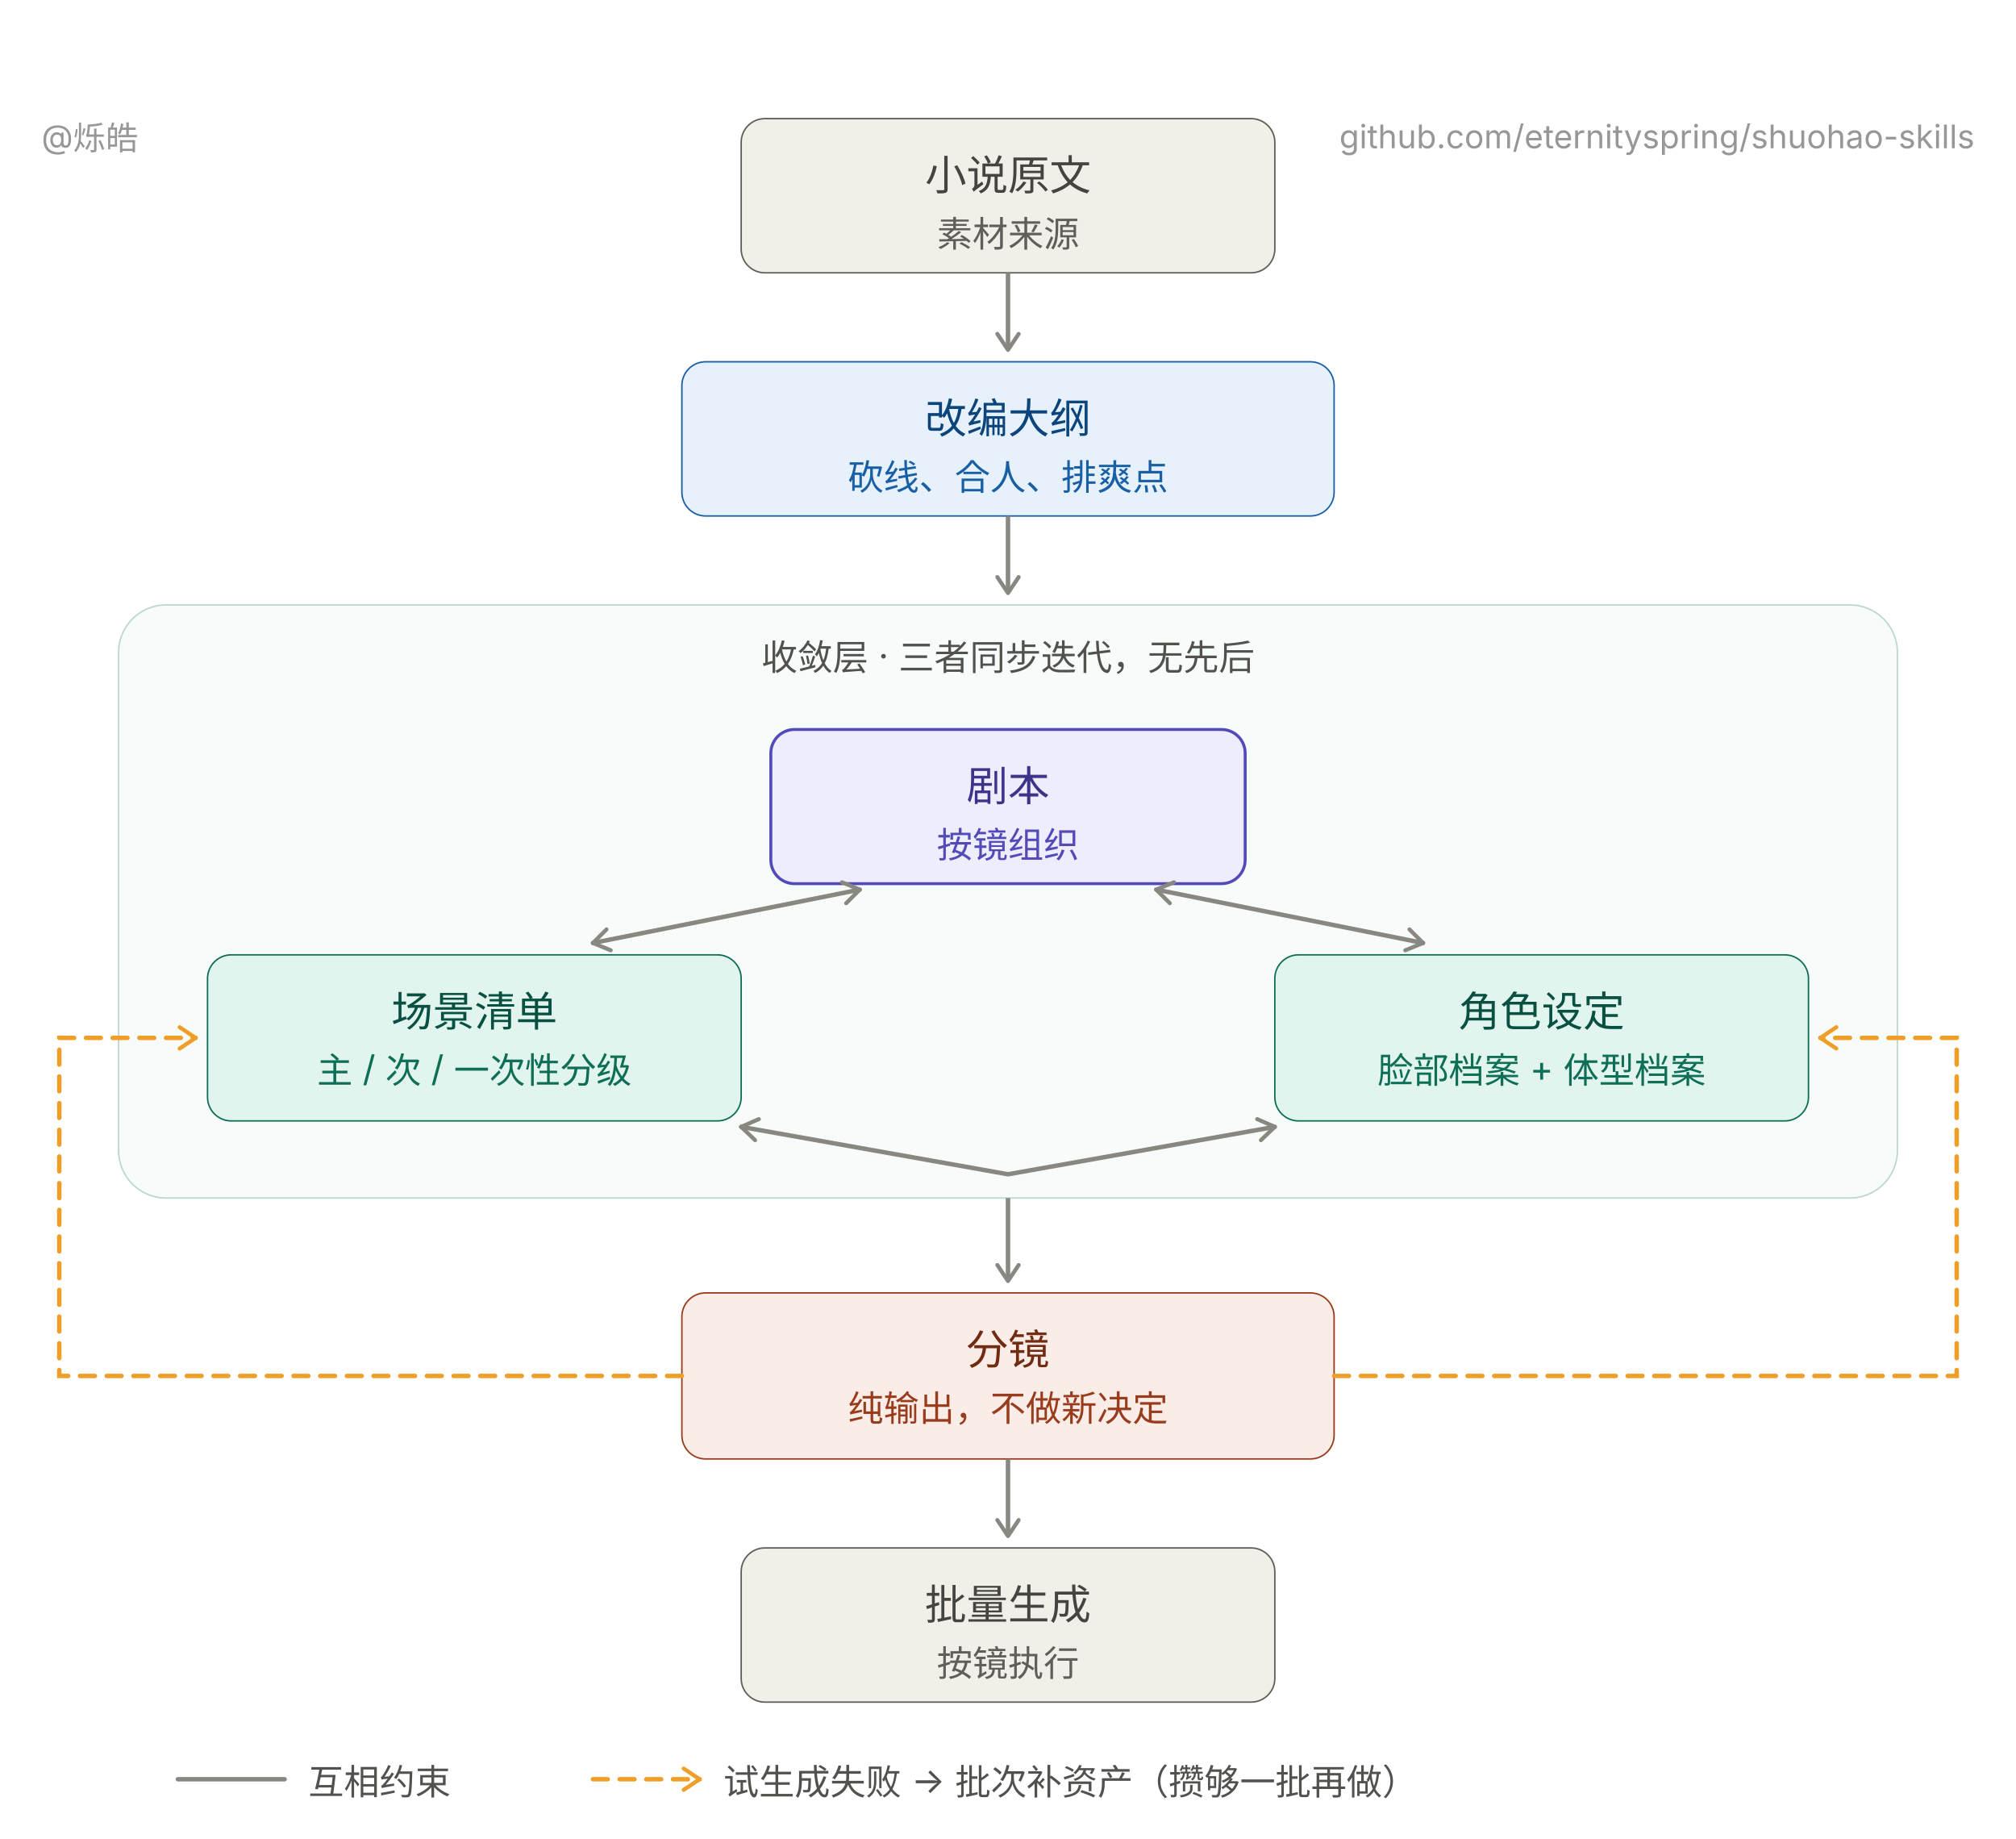
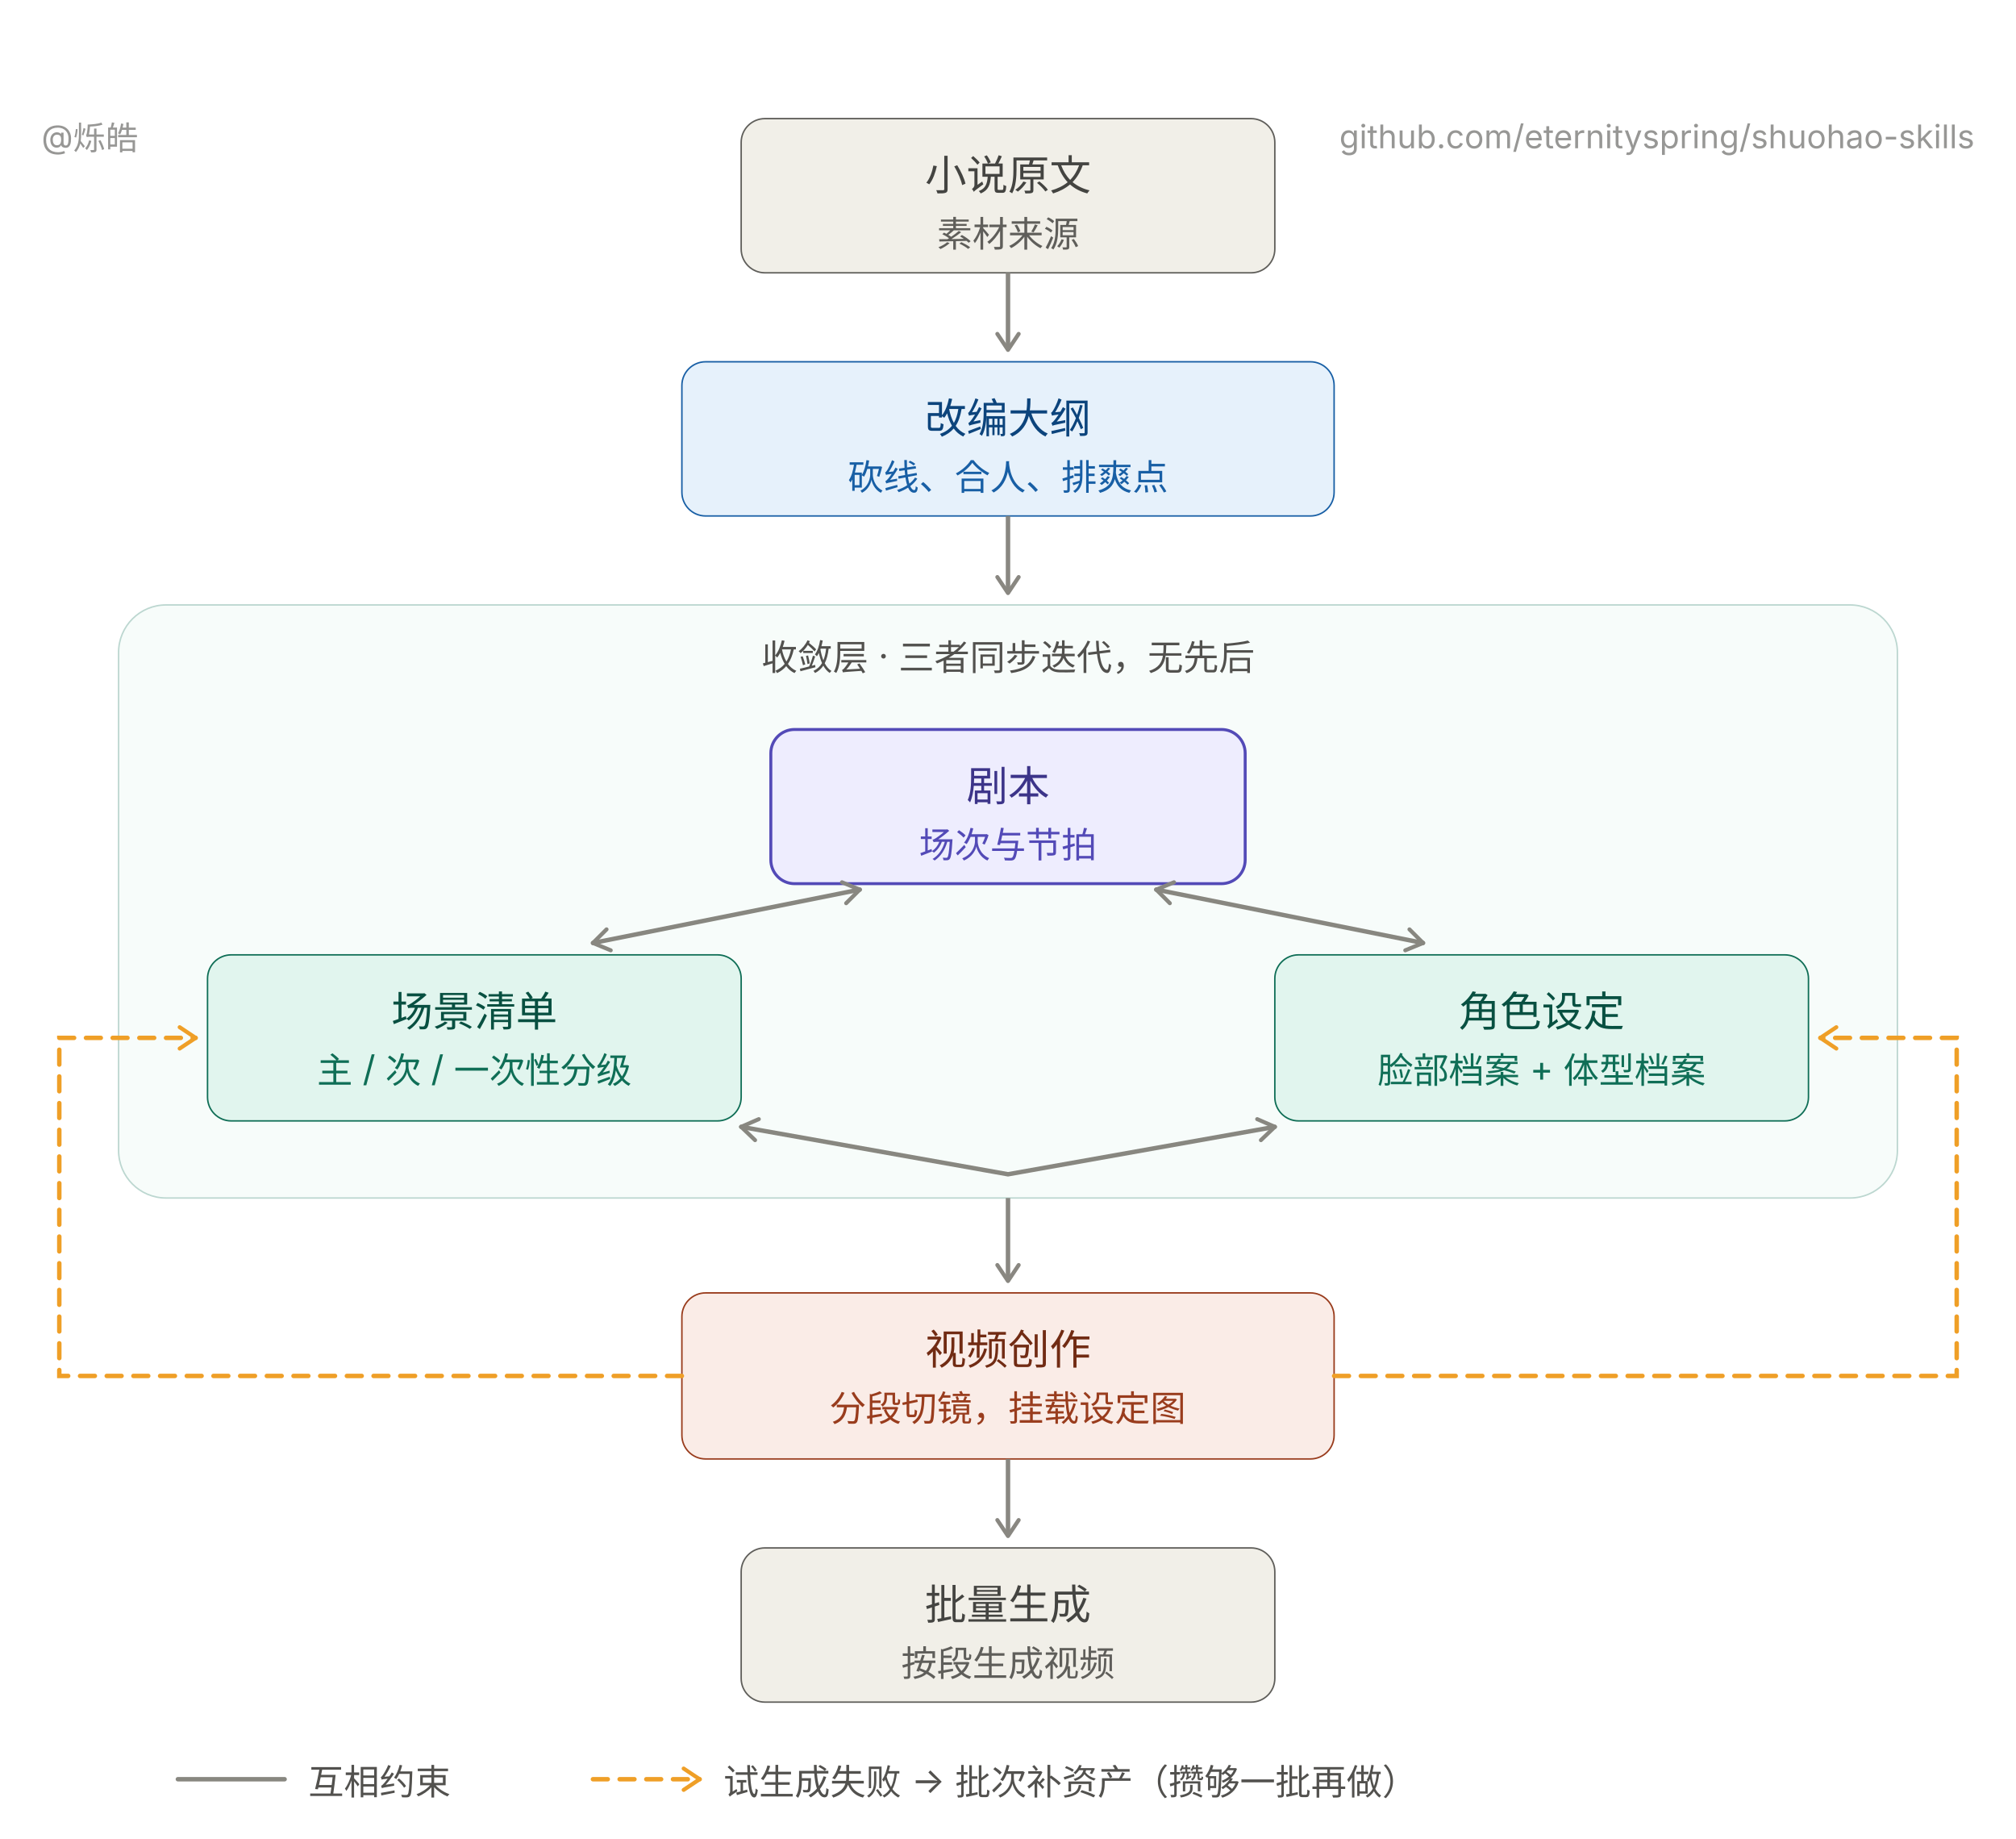
<svg xmlns="http://www.w3.org/2000/svg" width="100%" viewBox="0 0 680 620" role="img" style="">
  <defs>
    <marker id="arrow" viewBox="0 0 10 10" refX="8" refY="5" markerWidth="6" markerHeight="6" orient="auto-start-reverse">
      <path d="M2 1L8 5L2 9" fill="none" stroke="context-stroke" stroke-width="1.5" stroke-linecap="round" stroke-linejoin="round" />
    </marker>
  </defs>
  <g style="fill:rgb(0, 0, 0);stroke:none;color:rgb(11, 11, 11);stroke-width:1px;stroke-linecap:butt;stroke-linejoin:miter;opacity:1;font-family:anthropic-sans, -apple-system, &quot;system-ui&quot;, &quot;Segoe UI&quot;, sans-serif;font-size:16px;font-weight:400;text-anchor:start;dominant-baseline:auto">
    <rect x="250" y="40" width="180" height="52" rx="8" stroke-width="0.5" style="fill:rgb(241, 239, 232);stroke:rgb(95, 94, 90);color:rgb(11, 11, 11);stroke-width:0.5px;stroke-linecap:butt;stroke-linejoin:miter;opacity:1;font-family:anthropic-sans, -apple-system, &quot;system-ui&quot;, &quot;Segoe UI&quot;, sans-serif;font-size:16px;font-weight:400;text-anchor:start;dominant-baseline:auto" />
    <text x="340" y="58" text-anchor="middle" dominant-baseline="central" style="fill:rgb(68, 68, 65);stroke:none;color:rgb(11, 11, 11);stroke-width:1px;stroke-linecap:butt;stroke-linejoin:miter;opacity:1;font-family:anthropic-sans, -apple-system, &quot;system-ui&quot;, &quot;Segoe UI&quot;, sans-serif;font-size:14px;font-weight:500;text-anchor:middle;dominant-baseline:central">小说原文</text>
    <text x="340" y="78" text-anchor="middle" dominant-baseline="central" style="fill:rgb(95, 94, 90);stroke:none;color:rgb(11, 11, 11);stroke-width:1px;stroke-linecap:butt;stroke-linejoin:miter;opacity:1;font-family:anthropic-sans, -apple-system, &quot;system-ui&quot;, &quot;Segoe UI&quot;, sans-serif;font-size:12px;font-weight:400;text-anchor:middle;dominant-baseline:central">素材来源</text>
  </g>
  <line x1="340" y1="92" x2="340" y2="118" marker-end="url(#arrow)" style="fill:none;stroke:rgb(137, 135, 129);color:rgb(11, 11, 11);stroke-width:1.5px;stroke-linecap:butt;stroke-linejoin:miter;opacity:1;font-family:anthropic-sans, -apple-system, &quot;system-ui&quot;, &quot;Segoe UI&quot;, sans-serif;font-size:16px;font-weight:400;text-anchor:start;dominant-baseline:auto" />
  <g style="fill:rgb(0, 0, 0);stroke:none;color:rgb(11, 11, 11);stroke-width:1px;stroke-linecap:butt;stroke-linejoin:miter;opacity:1;font-family:anthropic-sans, -apple-system, &quot;system-ui&quot;, &quot;Segoe UI&quot;, sans-serif;font-size:16px;font-weight:400;text-anchor:start;dominant-baseline:auto">
    <rect x="230" y="122" width="220" height="52" rx="8" stroke-width="0.5" style="fill:rgb(230, 241, 251);stroke:rgb(24, 95, 165);color:rgb(11, 11, 11);stroke-width:0.5px;stroke-linecap:butt;stroke-linejoin:miter;opacity:1;font-family:anthropic-sans, -apple-system, &quot;system-ui&quot;, &quot;Segoe UI&quot;, sans-serif;font-size:16px;font-weight:400;text-anchor:start;dominant-baseline:auto" />
    <text x="340" y="140" text-anchor="middle" dominant-baseline="central" style="fill:rgb(12, 68, 124);stroke:none;color:rgb(11, 11, 11);stroke-width:1px;stroke-linecap:butt;stroke-linejoin:miter;opacity:1;font-family:anthropic-sans, -apple-system, &quot;system-ui&quot;, &quot;Segoe UI&quot;, sans-serif;font-size:14px;font-weight:500;text-anchor:middle;dominant-baseline:central">改编大纲</text>
    <text x="340" y="160" text-anchor="middle" dominant-baseline="central" style="fill:rgb(24, 95, 165);stroke:none;color:rgb(11, 11, 11);stroke-width:1px;stroke-linecap:butt;stroke-linejoin:miter;opacity:1;font-family:anthropic-sans, -apple-system, &quot;system-ui&quot;, &quot;Segoe UI&quot;, sans-serif;font-size:12px;font-weight:400;text-anchor:middle;dominant-baseline:central">砍线、合人、排爽点</text>
  </g>
  <line x1="340" y1="174" x2="340" y2="200" marker-end="url(#arrow)" style="fill:none;stroke:rgb(137, 135, 129);color:rgb(11, 11, 11);stroke-width:1.5px;stroke-linecap:butt;stroke-linejoin:miter;opacity:1;font-family:anthropic-sans, -apple-system, &quot;system-ui&quot;, &quot;Segoe UI&quot;, sans-serif;font-size:16px;font-weight:400;text-anchor:start;dominant-baseline:auto" />
  <rect x="40" y="204" width="600" height="200" rx="16" stroke-width="0.5" opacity="0.28" style="fill:rgb(225, 245, 238);stroke:rgb(15, 110, 86);color:rgb(11, 11, 11);stroke-width:0.5px;stroke-linecap:butt;stroke-linejoin:miter;opacity:0.28;font-family:anthropic-sans, -apple-system, &quot;system-ui&quot;, &quot;Segoe UI&quot;, sans-serif;font-size:16px;font-weight:400;text-anchor:start;dominant-baseline:auto" />
  <text x="340" y="226" text-anchor="middle" style="fill:rgb(82, 81, 78);stroke:none;color:rgb(11, 11, 11);stroke-width:1px;stroke-linecap:butt;stroke-linejoin:miter;opacity:1;font-family:anthropic-sans, -apple-system, &quot;system-ui&quot;, &quot;Segoe UI&quot;, sans-serif;font-size:12px;font-weight:400;text-anchor:middle;dominant-baseline:auto">收敛层 · 三者同步迭代，无先后</text>
  <g style="fill:rgb(0, 0, 0);stroke:none;color:rgb(11, 11, 11);stroke-width:1px;stroke-linecap:butt;stroke-linejoin:miter;opacity:1;font-family:anthropic-sans, -apple-system, &quot;system-ui&quot;, &quot;Segoe UI&quot;, sans-serif;font-size:16px;font-weight:400;text-anchor:start;dominant-baseline:auto">
    <rect x="260" y="246" width="160" height="52" rx="8" stroke-width="1" style="fill:rgb(238, 237, 254);stroke:rgb(83, 74, 183);color:rgb(11, 11, 11);stroke-width:1px;stroke-linecap:butt;stroke-linejoin:miter;opacity:1;font-family:anthropic-sans, -apple-system, &quot;system-ui&quot;, &quot;Segoe UI&quot;, sans-serif;font-size:16px;font-weight:400;text-anchor:start;dominant-baseline:auto" />
    <text x="340" y="264" text-anchor="middle" dominant-baseline="central" style="fill:rgb(60, 52, 137);stroke:none;color:rgb(11, 11, 11);stroke-width:1px;stroke-linecap:butt;stroke-linejoin:miter;opacity:1;font-family:anthropic-sans, -apple-system, &quot;system-ui&quot;, &quot;Segoe UI&quot;, sans-serif;font-size:14px;font-weight:500;text-anchor:middle;dominant-baseline:central">剧本</text>
-     <text x="340" y="284" text-anchor="middle" dominant-baseline="central" style="fill:rgb(83, 74, 183);stroke:none;color:rgb(11, 11, 11);stroke-width:1px;stroke-linecap:butt;stroke-linejoin:miter;opacity:1;font-family:anthropic-sans, -apple-system, &quot;system-ui&quot;, &quot;Segoe UI&quot;, sans-serif;font-size:12px;font-weight:400;text-anchor:middle;dominant-baseline:central">按镜组织</text>
+     <text x="340" y="284" text-anchor="middle" dominant-baseline="central" style="fill:rgb(83, 74, 183);stroke:none;color:rgb(11, 11, 11);stroke-width:1px;stroke-linecap:butt;stroke-linejoin:miter;opacity:1;font-family:anthropic-sans, -apple-system, &quot;system-ui&quot;, &quot;Segoe UI&quot;, sans-serif;font-size:12px;font-weight:400;text-anchor:middle;dominant-baseline:central">场次与节拍</text>
  </g>
  <g style="fill:rgb(0, 0, 0);stroke:none;color:rgb(11, 11, 11);stroke-width:1px;stroke-linecap:butt;stroke-linejoin:miter;opacity:1;font-family:anthropic-sans, -apple-system, &quot;system-ui&quot;, &quot;Segoe UI&quot;, sans-serif;font-size:16px;font-weight:400;text-anchor:start;dominant-baseline:auto">
    <rect x="70" y="322" width="180" height="56" rx="8" stroke-width="0.5" style="fill:rgb(225, 245, 238);stroke:rgb(15, 110, 86);color:rgb(11, 11, 11);stroke-width:0.5px;stroke-linecap:butt;stroke-linejoin:miter;opacity:1;font-family:anthropic-sans, -apple-system, &quot;system-ui&quot;, &quot;Segoe UI&quot;, sans-serif;font-size:16px;font-weight:400;text-anchor:start;dominant-baseline:auto" />
    <text x="160" y="340" text-anchor="middle" dominant-baseline="central" style="fill:rgb(8, 80, 65);stroke:none;color:rgb(11, 11, 11);stroke-width:1px;stroke-linecap:butt;stroke-linejoin:miter;opacity:1;font-family:anthropic-sans, -apple-system, &quot;system-ui&quot;, &quot;Segoe UI&quot;, sans-serif;font-size:14px;font-weight:500;text-anchor:middle;dominant-baseline:central">场景清单</text>
    <text x="160" y="360" text-anchor="middle" dominant-baseline="central" style="fill:rgb(15, 110, 86);stroke:none;color:rgb(11, 11, 11);stroke-width:1px;stroke-linecap:butt;stroke-linejoin:miter;opacity:1;font-family:anthropic-sans, -apple-system, &quot;system-ui&quot;, &quot;Segoe UI&quot;, sans-serif;font-size:12px;font-weight:400;text-anchor:middle;dominant-baseline:central">主 / 次 / 一次性分级</text>
  </g>
  <g style="fill:rgb(0, 0, 0);stroke:none;color:rgb(11, 11, 11);stroke-width:1px;stroke-linecap:butt;stroke-linejoin:miter;opacity:1;font-family:anthropic-sans, -apple-system, &quot;system-ui&quot;, &quot;Segoe UI&quot;, sans-serif;font-size:16px;font-weight:400;text-anchor:start;dominant-baseline:auto">
    <rect x="430" y="322" width="180" height="56" rx="8" stroke-width="0.5" style="fill:rgb(225, 245, 238);stroke:rgb(15, 110, 86);color:rgb(11, 11, 11);stroke-width:0.5px;stroke-linecap:butt;stroke-linejoin:miter;opacity:1;font-family:anthropic-sans, -apple-system, &quot;system-ui&quot;, &quot;Segoe UI&quot;, sans-serif;font-size:16px;font-weight:400;text-anchor:start;dominant-baseline:auto" />
    <text x="520" y="340" text-anchor="middle" dominant-baseline="central" style="fill:rgb(8, 80, 65);stroke:none;color:rgb(11, 11, 11);stroke-width:1px;stroke-linecap:butt;stroke-linejoin:miter;opacity:1;font-family:anthropic-sans, -apple-system, &quot;system-ui&quot;, &quot;Segoe UI&quot;, sans-serif;font-size:14px;font-weight:500;text-anchor:middle;dominant-baseline:central">角色设定</text>
    <text x="520" y="360" text-anchor="middle" dominant-baseline="central" style="fill:rgb(15, 110, 86);stroke:none;color:rgb(11, 11, 11);stroke-width:1px;stroke-linecap:butt;stroke-linejoin:miter;opacity:1;font-family:anthropic-sans, -apple-system, &quot;system-ui&quot;, &quot;Segoe UI&quot;, sans-serif;font-size:12px;font-weight:400;text-anchor:middle;dominant-baseline:central">脸部档案 + 体型档案</text>
  </g>
  <path d="M290 300 L200 318" fill="none" stroke="#888780" stroke-width="1.5" stroke-linecap="round" marker-start="url(#arrow)" marker-end="url(#arrow)" style="fill:none;stroke:rgb(136, 135, 128);color:rgb(11, 11, 11);stroke-width:1.5px;stroke-linecap:round;stroke-linejoin:miter;opacity:1;font-family:anthropic-sans, -apple-system, &quot;system-ui&quot;, &quot;Segoe UI&quot;, sans-serif;font-size:16px;font-weight:400;text-anchor:start;dominant-baseline:auto" />
  <path d="M390 300 L480 318" fill="none" stroke="#888780" stroke-width="1.5" stroke-linecap="round" marker-start="url(#arrow)" marker-end="url(#arrow)" style="fill:none;stroke:rgb(136, 135, 128);color:rgb(11, 11, 11);stroke-width:1.5px;stroke-linecap:round;stroke-linejoin:miter;opacity:1;font-family:anthropic-sans, -apple-system, &quot;system-ui&quot;, &quot;Segoe UI&quot;, sans-serif;font-size:16px;font-weight:400;text-anchor:start;dominant-baseline:auto" />
  <path d="M250 380 L340 396 L430 380" fill="none" stroke="#888780" stroke-width="1.5" stroke-linecap="round" marker-start="url(#arrow)" marker-end="url(#arrow)" style="fill:none;stroke:rgb(136, 135, 128);color:rgb(11, 11, 11);stroke-width:1.5px;stroke-linecap:round;stroke-linejoin:miter;opacity:1;font-family:anthropic-sans, -apple-system, &quot;system-ui&quot;, &quot;Segoe UI&quot;, sans-serif;font-size:16px;font-weight:400;text-anchor:start;dominant-baseline:auto" />
  <line x1="340" y1="404" x2="340" y2="432" marker-end="url(#arrow)" style="fill:none;stroke:rgb(137, 135, 129);color:rgb(11, 11, 11);stroke-width:1.5px;stroke-linecap:butt;stroke-linejoin:miter;opacity:1;font-family:anthropic-sans, -apple-system, &quot;system-ui&quot;, &quot;Segoe UI&quot;, sans-serif;font-size:16px;font-weight:400;text-anchor:start;dominant-baseline:auto" />
  <g style="fill:rgb(0, 0, 0);stroke:none;color:rgb(11, 11, 11);stroke-width:1px;stroke-linecap:butt;stroke-linejoin:miter;opacity:1;font-family:anthropic-sans, -apple-system, &quot;system-ui&quot;, &quot;Segoe UI&quot;, sans-serif;font-size:16px;font-weight:400;text-anchor:start;dominant-baseline:auto">
    <rect x="230" y="436" width="220" height="56" rx="8" stroke-width="0.5" style="fill:rgb(250, 236, 231);stroke:rgb(153, 60, 29);color:rgb(11, 11, 11);stroke-width:0.5px;stroke-linecap:butt;stroke-linejoin:miter;opacity:1;font-family:anthropic-sans, -apple-system, &quot;system-ui&quot;, &quot;Segoe UI&quot;, sans-serif;font-size:16px;font-weight:400;text-anchor:start;dominant-baseline:auto" />
-     <text x="340" y="454" text-anchor="middle" dominant-baseline="central" style="fill:rgb(113, 43, 19);stroke:none;color:rgb(11, 11, 11);stroke-width:1px;stroke-linecap:butt;stroke-linejoin:miter;opacity:1;font-family:anthropic-sans, -apple-system, &quot;system-ui&quot;, &quot;Segoe UI&quot;, sans-serif;font-size:14px;font-weight:500;text-anchor:middle;dominant-baseline:central">分镜</text>
-     <text x="340" y="474" text-anchor="middle" dominant-baseline="central" style="fill:rgb(153, 60, 29);stroke:none;color:rgb(11, 11, 11);stroke-width:1px;stroke-linecap:butt;stroke-linejoin:miter;opacity:1;font-family:anthropic-sans, -apple-system, &quot;system-ui&quot;, &quot;Segoe UI&quot;, sans-serif;font-size:12px;font-weight:400;text-anchor:middle;dominant-baseline:central">纯输出，不做新决定</text>
+     <text x="340" y="454" text-anchor="middle" dominant-baseline="central" style="fill:rgb(113, 43, 19);stroke:none;color:rgb(11, 11, 11);stroke-width:1px;stroke-linecap:butt;stroke-linejoin:miter;opacity:1;font-family:anthropic-sans, -apple-system, &quot;system-ui&quot;, &quot;Segoe UI&quot;, sans-serif;font-size:14px;font-weight:500;text-anchor:middle;dominant-baseline:central">视频创作</text>
+     <text x="340" y="474" text-anchor="middle" dominant-baseline="central" style="fill:rgb(153, 60, 29);stroke:none;color:rgb(11, 11, 11);stroke-width:1px;stroke-linecap:butt;stroke-linejoin:miter;opacity:1;font-family:anthropic-sans, -apple-system, &quot;system-ui&quot;, &quot;Segoe UI&quot;, sans-serif;font-size:12px;font-weight:400;text-anchor:middle;dominant-baseline:central">分段切镜，挂载设定图</text>
  </g>
  <line x1="340" y1="492" x2="340" y2="518" marker-end="url(#arrow)" style="fill:none;stroke:rgb(137, 135, 129);color:rgb(11, 11, 11);stroke-width:1.5px;stroke-linecap:butt;stroke-linejoin:miter;opacity:1;font-family:anthropic-sans, -apple-system, &quot;system-ui&quot;, &quot;Segoe UI&quot;, sans-serif;font-size:16px;font-weight:400;text-anchor:start;dominant-baseline:auto" />
  <g style="fill:rgb(0, 0, 0);stroke:none;color:rgb(11, 11, 11);stroke-width:1px;stroke-linecap:butt;stroke-linejoin:miter;opacity:1;font-family:anthropic-sans, -apple-system, &quot;system-ui&quot;, &quot;Segoe UI&quot;, sans-serif;font-size:16px;font-weight:400;text-anchor:start;dominant-baseline:auto">
    <rect x="250" y="522" width="180" height="52" rx="8" stroke-width="0.5" style="fill:rgb(241, 239, 232);stroke:rgb(95, 94, 90);color:rgb(11, 11, 11);stroke-width:0.5px;stroke-linecap:butt;stroke-linejoin:miter;opacity:1;font-family:anthropic-sans, -apple-system, &quot;system-ui&quot;, &quot;Segoe UI&quot;, sans-serif;font-size:16px;font-weight:400;text-anchor:start;dominant-baseline:auto" />
    <text x="340" y="540" text-anchor="middle" dominant-baseline="central" style="fill:rgb(68, 68, 65);stroke:none;color:rgb(11, 11, 11);stroke-width:1px;stroke-linecap:butt;stroke-linejoin:miter;opacity:1;font-family:anthropic-sans, -apple-system, &quot;system-ui&quot;, &quot;Segoe UI&quot;, sans-serif;font-size:14px;font-weight:500;text-anchor:middle;dominant-baseline:central">批量生成</text>
-     <text x="340" y="560" text-anchor="middle" dominant-baseline="central" style="fill:rgb(95, 94, 90);stroke:none;color:rgb(11, 11, 11);stroke-width:1px;stroke-linecap:butt;stroke-linejoin:miter;opacity:1;font-family:anthropic-sans, -apple-system, &quot;system-ui&quot;, &quot;Segoe UI&quot;, sans-serif;font-size:12px;font-weight:400;text-anchor:middle;dominant-baseline:central">按镜执行</text>
+     <text x="340" y="560" text-anchor="middle" dominant-baseline="central" style="fill:rgb(95, 94, 90);stroke:none;color:rgb(11, 11, 11);stroke-width:1px;stroke-linecap:butt;stroke-linejoin:miter;opacity:1;font-family:anthropic-sans, -apple-system, &quot;system-ui&quot;, &quot;Segoe UI&quot;, sans-serif;font-size:12px;font-weight:400;text-anchor:middle;dominant-baseline:central">按段生成视频</text>
  </g>
  <path d="M450 464 L660 464 L660 350 L614 350" fill="none" stroke="#EF9F27" stroke-width="1.5" stroke-dasharray="5 4" stroke-linecap="round" marker-end="url(#arrow)" style="fill:none;stroke:rgb(239, 159, 39);color:rgb(11, 11, 11);stroke-width:1.5px;stroke-dasharray:5px, 4px;stroke-linecap:round;stroke-linejoin:miter;opacity:1;font-family:anthropic-sans, -apple-system, &quot;system-ui&quot;, &quot;Segoe UI&quot;, sans-serif;font-size:16px;font-weight:400;text-anchor:start;dominant-baseline:auto" />
  <path d="M230 464 L20 464 L20 350 L66 350" fill="none" stroke="#EF9F27" stroke-width="1.5" stroke-dasharray="5 4" stroke-linecap="round" marker-end="url(#arrow)" style="fill:none;stroke:rgb(239, 159, 39);color:rgb(11, 11, 11);stroke-width:1.5px;stroke-dasharray:5px, 4px;stroke-linecap:round;stroke-linejoin:miter;opacity:1;font-family:anthropic-sans, -apple-system, &quot;system-ui&quot;, &quot;Segoe UI&quot;, sans-serif;font-size:16px;font-weight:400;text-anchor:start;dominant-baseline:auto" />
  <line x1="60" y1="600" x2="96" y2="600" stroke="#888780" stroke-width="1.5" stroke-linecap="round" style="fill:rgb(0, 0, 0);stroke:rgb(136, 135, 128);color:rgb(11, 11, 11);stroke-width:1.5px;stroke-linecap:round;stroke-linejoin:miter;opacity:1;font-family:anthropic-sans, -apple-system, &quot;system-ui&quot;, &quot;Segoe UI&quot;, sans-serif;font-size:16px;font-weight:400;text-anchor:start;dominant-baseline:auto" />
  <text x="104" y="600" dominant-baseline="central" style="fill:rgb(82, 81, 78);stroke:none;color:rgb(11, 11, 11);stroke-width:1px;stroke-linecap:butt;stroke-linejoin:miter;opacity:1;font-family:anthropic-sans, -apple-system, &quot;system-ui&quot;, &quot;Segoe UI&quot;, sans-serif;font-size:12px;font-weight:400;text-anchor:start;dominant-baseline:central">互相约束</text>
  <line x1="200" y1="600" x2="236" y2="600" stroke="#EF9F27" stroke-width="1.5" stroke-dasharray="5 4" stroke-linecap="round" marker-end="url(#arrow)" style="fill:rgb(0, 0, 0);stroke:rgb(239, 159, 39);color:rgb(11, 11, 11);stroke-width:1.5px;stroke-dasharray:5px, 4px;stroke-linecap:round;stroke-linejoin:miter;opacity:1;font-family:anthropic-sans, -apple-system, &quot;system-ui&quot;, &quot;Segoe UI&quot;, sans-serif;font-size:16px;font-weight:400;text-anchor:start;dominant-baseline:auto" />
  <text x="244" y="600" dominant-baseline="central" style="fill:rgb(82, 81, 78);stroke:none;color:rgb(11, 11, 11);stroke-width:1px;stroke-linecap:butt;stroke-linejoin:miter;opacity:1;font-family:anthropic-sans, -apple-system, &quot;system-ui&quot;, &quot;Segoe UI&quot;, sans-serif;font-size:12px;font-weight:400;text-anchor:start;dominant-baseline:central">试生成失败 → 批次补资产（攒够一批再做）</text>
  <text x="14" y="50" text-anchor="start" style="fill:rgb(82,81,78);opacity:0.6;font-family:anthropic-sans, -apple-system, &quot;system-ui&quot;, &quot;Segoe UI&quot;, sans-serif;font-size:11px;font-weight:400">@烁皓</text>
  <text x="666" y="50" text-anchor="end" style="fill:rgb(82,81,78);opacity:0.6;font-family:anthropic-sans, -apple-system, &quot;system-ui&quot;, &quot;Segoe UI&quot;, sans-serif;font-size:11px;font-weight:400">github.com/eternityspring/shuohao-skills</text>
</svg>
